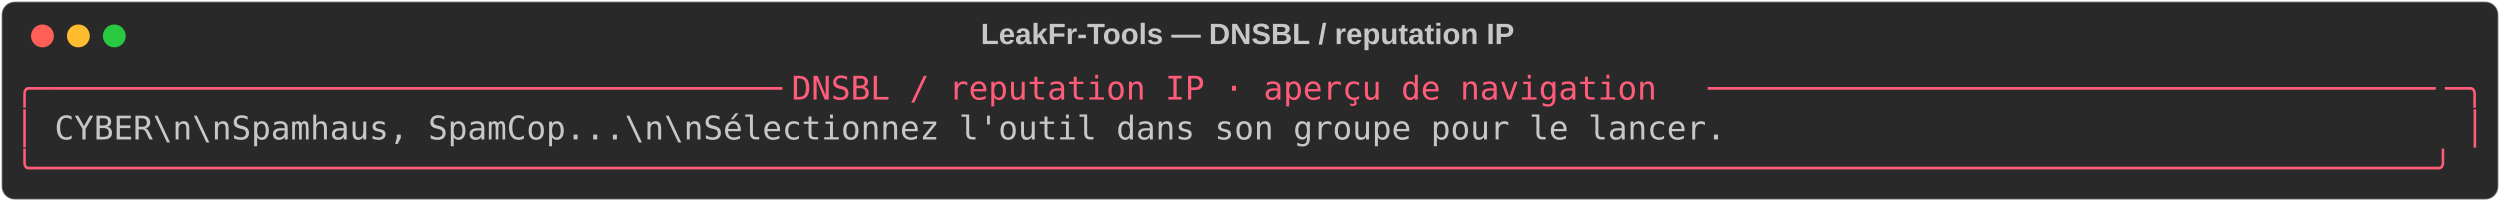
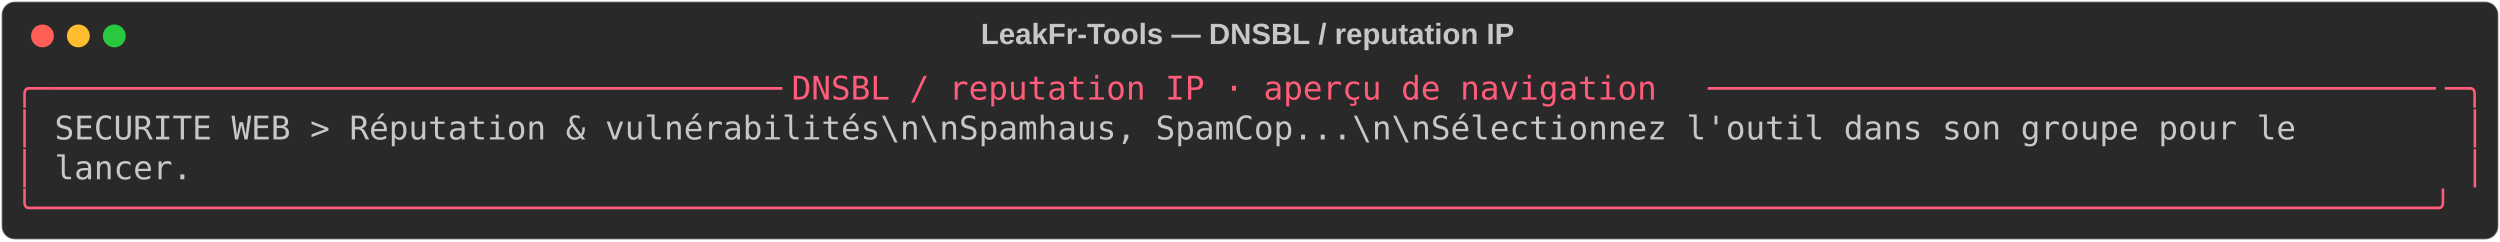
- <svg xmlns="http://www.w3.org/2000/svg" class="rich-terminal" viewBox="0 0 1531 123.2">
+ <svg xmlns="http://www.w3.org/2000/svg" class="rich-terminal" viewBox="0 0 1531 147.6">
  <style>

    @font-face {
        font-family: "Fira Code";
        src: local("FiraCode-Regular"),
                url("https://cdnjs.cloudflare.com/ajax/libs/firacode/6.2.0/woff2/FiraCode-Regular.woff2") format("woff2"),
                url("https://cdnjs.cloudflare.com/ajax/libs/firacode/6.2.0/woff/FiraCode-Regular.woff") format("woff");
        font-style: normal;
        font-weight: 400;
    }
    @font-face {
        font-family: "Fira Code";
        src: local("FiraCode-Bold"),
                url("https://cdnjs.cloudflare.com/ajax/libs/firacode/6.2.0/woff2/FiraCode-Bold.woff2") format("woff2"),
                url("https://cdnjs.cloudflare.com/ajax/libs/firacode/6.2.0/woff/FiraCode-Bold.woff") format("woff");
        font-style: bold;
        font-weight: 700;
    }

-     .terminal-1377904562-matrix {
+     .terminal-3718881292-matrix {
        font-family: Fira Code, monospace;
        font-size: 20px;
        line-height: 24.4px;
        font-variant-east-asian: full-width;
    }

-     .terminal-1377904562-title {
+     .terminal-3718881292-title {
        font-size: 18px;
        font-weight: bold;
        font-family: arial;
    }

-     .terminal-1377904562-r1 { fill: #ff5c7a }
- .terminal-1377904562-r2 { fill: #c5c8c6 }
+     .terminal-3718881292-r1 { fill: #ff5c7a }
+ .terminal-3718881292-r2 { fill: #c5c8c6 }
    </style>
  <defs>
-     <clipPath id="terminal-1377904562-clip-terminal">
-       <rect x="0" y="0" width="1511.8" height="72.2" />
+     <clipPath id="terminal-3718881292-clip-terminal">
+       <rect x="0" y="0" width="1511.8" height="96.6" />
    </clipPath>
-     <clipPath id="terminal-1377904562-line-0">
+     <clipPath id="terminal-3718881292-line-0">
      <rect x="0" y="1.5" width="1512.8" height="24.65" />
    </clipPath>
-     <clipPath id="terminal-1377904562-line-1">
+     <clipPath id="terminal-3718881292-line-1">
      <rect x="0" y="25.9" width="1512.8" height="24.65" />
    </clipPath>
+     <clipPath id="terminal-3718881292-line-2">
+       <rect x="0" y="50.3" width="1512.8" height="24.65" />
+     </clipPath>
  </defs>
-   <rect fill="#292929" stroke="rgba(255,255,255,0.35)" stroke-width="1" x="1" y="1" width="1529" height="121.2" rx="8" />
-   <text class="terminal-1377904562-title" fill="#c5c8c6" text-anchor="middle" x="764" y="27">LeakFr-Tools — DNSBL / reputation IP</text>
+   <rect fill="#292929" stroke="rgba(255,255,255,0.35)" stroke-width="1" x="1" y="1" width="1529" height="145.6" rx="8" />
+   <text class="terminal-3718881292-title" fill="#c5c8c6" text-anchor="middle" x="764" y="27">LeakFr-Tools — DNSBL / reputation IP</text>
  <g transform="translate(26,22)">
    <circle cx="0" cy="0" r="7" fill="#ff5f57" />
    <circle cx="22" cy="0" r="7" fill="#febc2e" />
    <circle cx="44" cy="0" r="7" fill="#28c840" />
  </g>
-   <g transform="translate(9, 41)" clip-path="url(#terminal-1377904562-clip-terminal)">
-     <g class="terminal-1377904562-matrix">
-       <text class="terminal-1377904562-r1" x="0" y="20" textLength="24.4" clip-path="url(#terminal-1377904562-line-0)">╭─</text>
-       <text class="terminal-1377904562-r1" x="24.4" y="20" textLength="451.4" clip-path="url(#terminal-1377904562-line-0)">─────────────────────────────────────</text>
-       <text class="terminal-1377904562-r1" x="475.8" y="20" textLength="561.2" clip-path="url(#terminal-1377904562-line-0)"> DNSBL / reputation IP · aperçu de navigation </text>
-       <text class="terminal-1377904562-r1" x="1037" y="20" textLength="451.4" clip-path="url(#terminal-1377904562-line-0)">─────────────────────────────────────</text>
-       <text class="terminal-1377904562-r1" x="1488.4" y="20" textLength="24.4" clip-path="url(#terminal-1377904562-line-0)">─╮</text>
-       <text class="terminal-1377904562-r2" x="1512.8" y="20" textLength="12.2" clip-path="url(#terminal-1377904562-line-0)">
+   <g transform="translate(9, 41)" clip-path="url(#terminal-3718881292-clip-terminal)">
+     <g class="terminal-3718881292-matrix">
+       <text class="terminal-3718881292-r1" x="0" y="20" textLength="24.4" clip-path="url(#terminal-3718881292-line-0)">╭─</text>
+       <text class="terminal-3718881292-r1" x="24.4" y="20" textLength="451.4" clip-path="url(#terminal-3718881292-line-0)">─────────────────────────────────────</text>
+       <text class="terminal-3718881292-r1" x="475.8" y="20" textLength="561.2" clip-path="url(#terminal-3718881292-line-0)"> DNSBL / reputation IP · aperçu de navigation </text>
+       <text class="terminal-3718881292-r1" x="1037" y="20" textLength="451.4" clip-path="url(#terminal-3718881292-line-0)">─────────────────────────────────────</text>
+       <text class="terminal-3718881292-r1" x="1488.4" y="20" textLength="24.4" clip-path="url(#terminal-3718881292-line-0)">─╮</text>
+       <text class="terminal-3718881292-r2" x="1512.8" y="20" textLength="12.2" clip-path="url(#terminal-3718881292-line-0)">
</text>
-       <text class="terminal-1377904562-r1" x="0" y="44.4" textLength="12.2" clip-path="url(#terminal-1377904562-line-1)">│</text>
-       <text class="terminal-1377904562-r2" x="24.4" y="44.4" textLength="1037" clip-path="url(#terminal-1377904562-line-1)">CYBER\n\nSpamhaus, SpamCop...\n\nSélectionnez l'outil dans son groupe pour le lancer.</text>
-       <text class="terminal-1377904562-r1" x="1500.6" y="44.4" textLength="12.2" clip-path="url(#terminal-1377904562-line-1)">│</text>
-       <text class="terminal-1377904562-r2" x="1512.8" y="44.4" textLength="12.2" clip-path="url(#terminal-1377904562-line-1)">
+       <text class="terminal-3718881292-r1" x="0" y="44.4" textLength="12.2" clip-path="url(#terminal-3718881292-line-1)">│</text>
+       <text class="terminal-3718881292-r2" x="24.4" y="44.4" textLength="1403" clip-path="url(#terminal-3718881292-line-1)">SECURITE WEB &gt; Réputation &amp; vulnérabilités\n\nSpamhaus, SpamCop...\n\nSélectionnez l'outil dans son groupe pour le </text>
+       <text class="terminal-3718881292-r1" x="1500.6" y="44.4" textLength="12.2" clip-path="url(#terminal-3718881292-line-1)">│</text>
+       <text class="terminal-3718881292-r2" x="1512.8" y="44.4" textLength="12.2" clip-path="url(#terminal-3718881292-line-1)">
</text>
-       <text class="terminal-1377904562-r1" x="0" y="68.8" textLength="1512.8" clip-path="url(#terminal-1377904562-line-2)">╰──────────────────────────────────────────────────────────────────────────────────────────────────────────────────────────╯</text>
-       <text class="terminal-1377904562-r2" x="1512.8" y="68.8" textLength="12.2" clip-path="url(#terminal-1377904562-line-2)">
+       <text class="terminal-3718881292-r1" x="0" y="68.8" textLength="12.2" clip-path="url(#terminal-3718881292-line-2)">│</text>
+       <text class="terminal-3718881292-r2" x="24.4" y="68.8" textLength="85.4" clip-path="url(#terminal-3718881292-line-2)">lancer.</text>
+       <text class="terminal-3718881292-r1" x="1500.6" y="68.8" textLength="12.2" clip-path="url(#terminal-3718881292-line-2)">│</text>
+       <text class="terminal-3718881292-r2" x="1512.8" y="68.8" textLength="12.2" clip-path="url(#terminal-3718881292-line-2)">
+ </text>
+       <text class="terminal-3718881292-r1" x="0" y="93.2" textLength="1512.8" clip-path="url(#terminal-3718881292-line-3)">╰──────────────────────────────────────────────────────────────────────────────────────────────────────────────────────────╯</text>
+       <text class="terminal-3718881292-r2" x="1512.8" y="93.2" textLength="12.2" clip-path="url(#terminal-3718881292-line-3)">
</text>
    </g>
  </g>
</svg>
